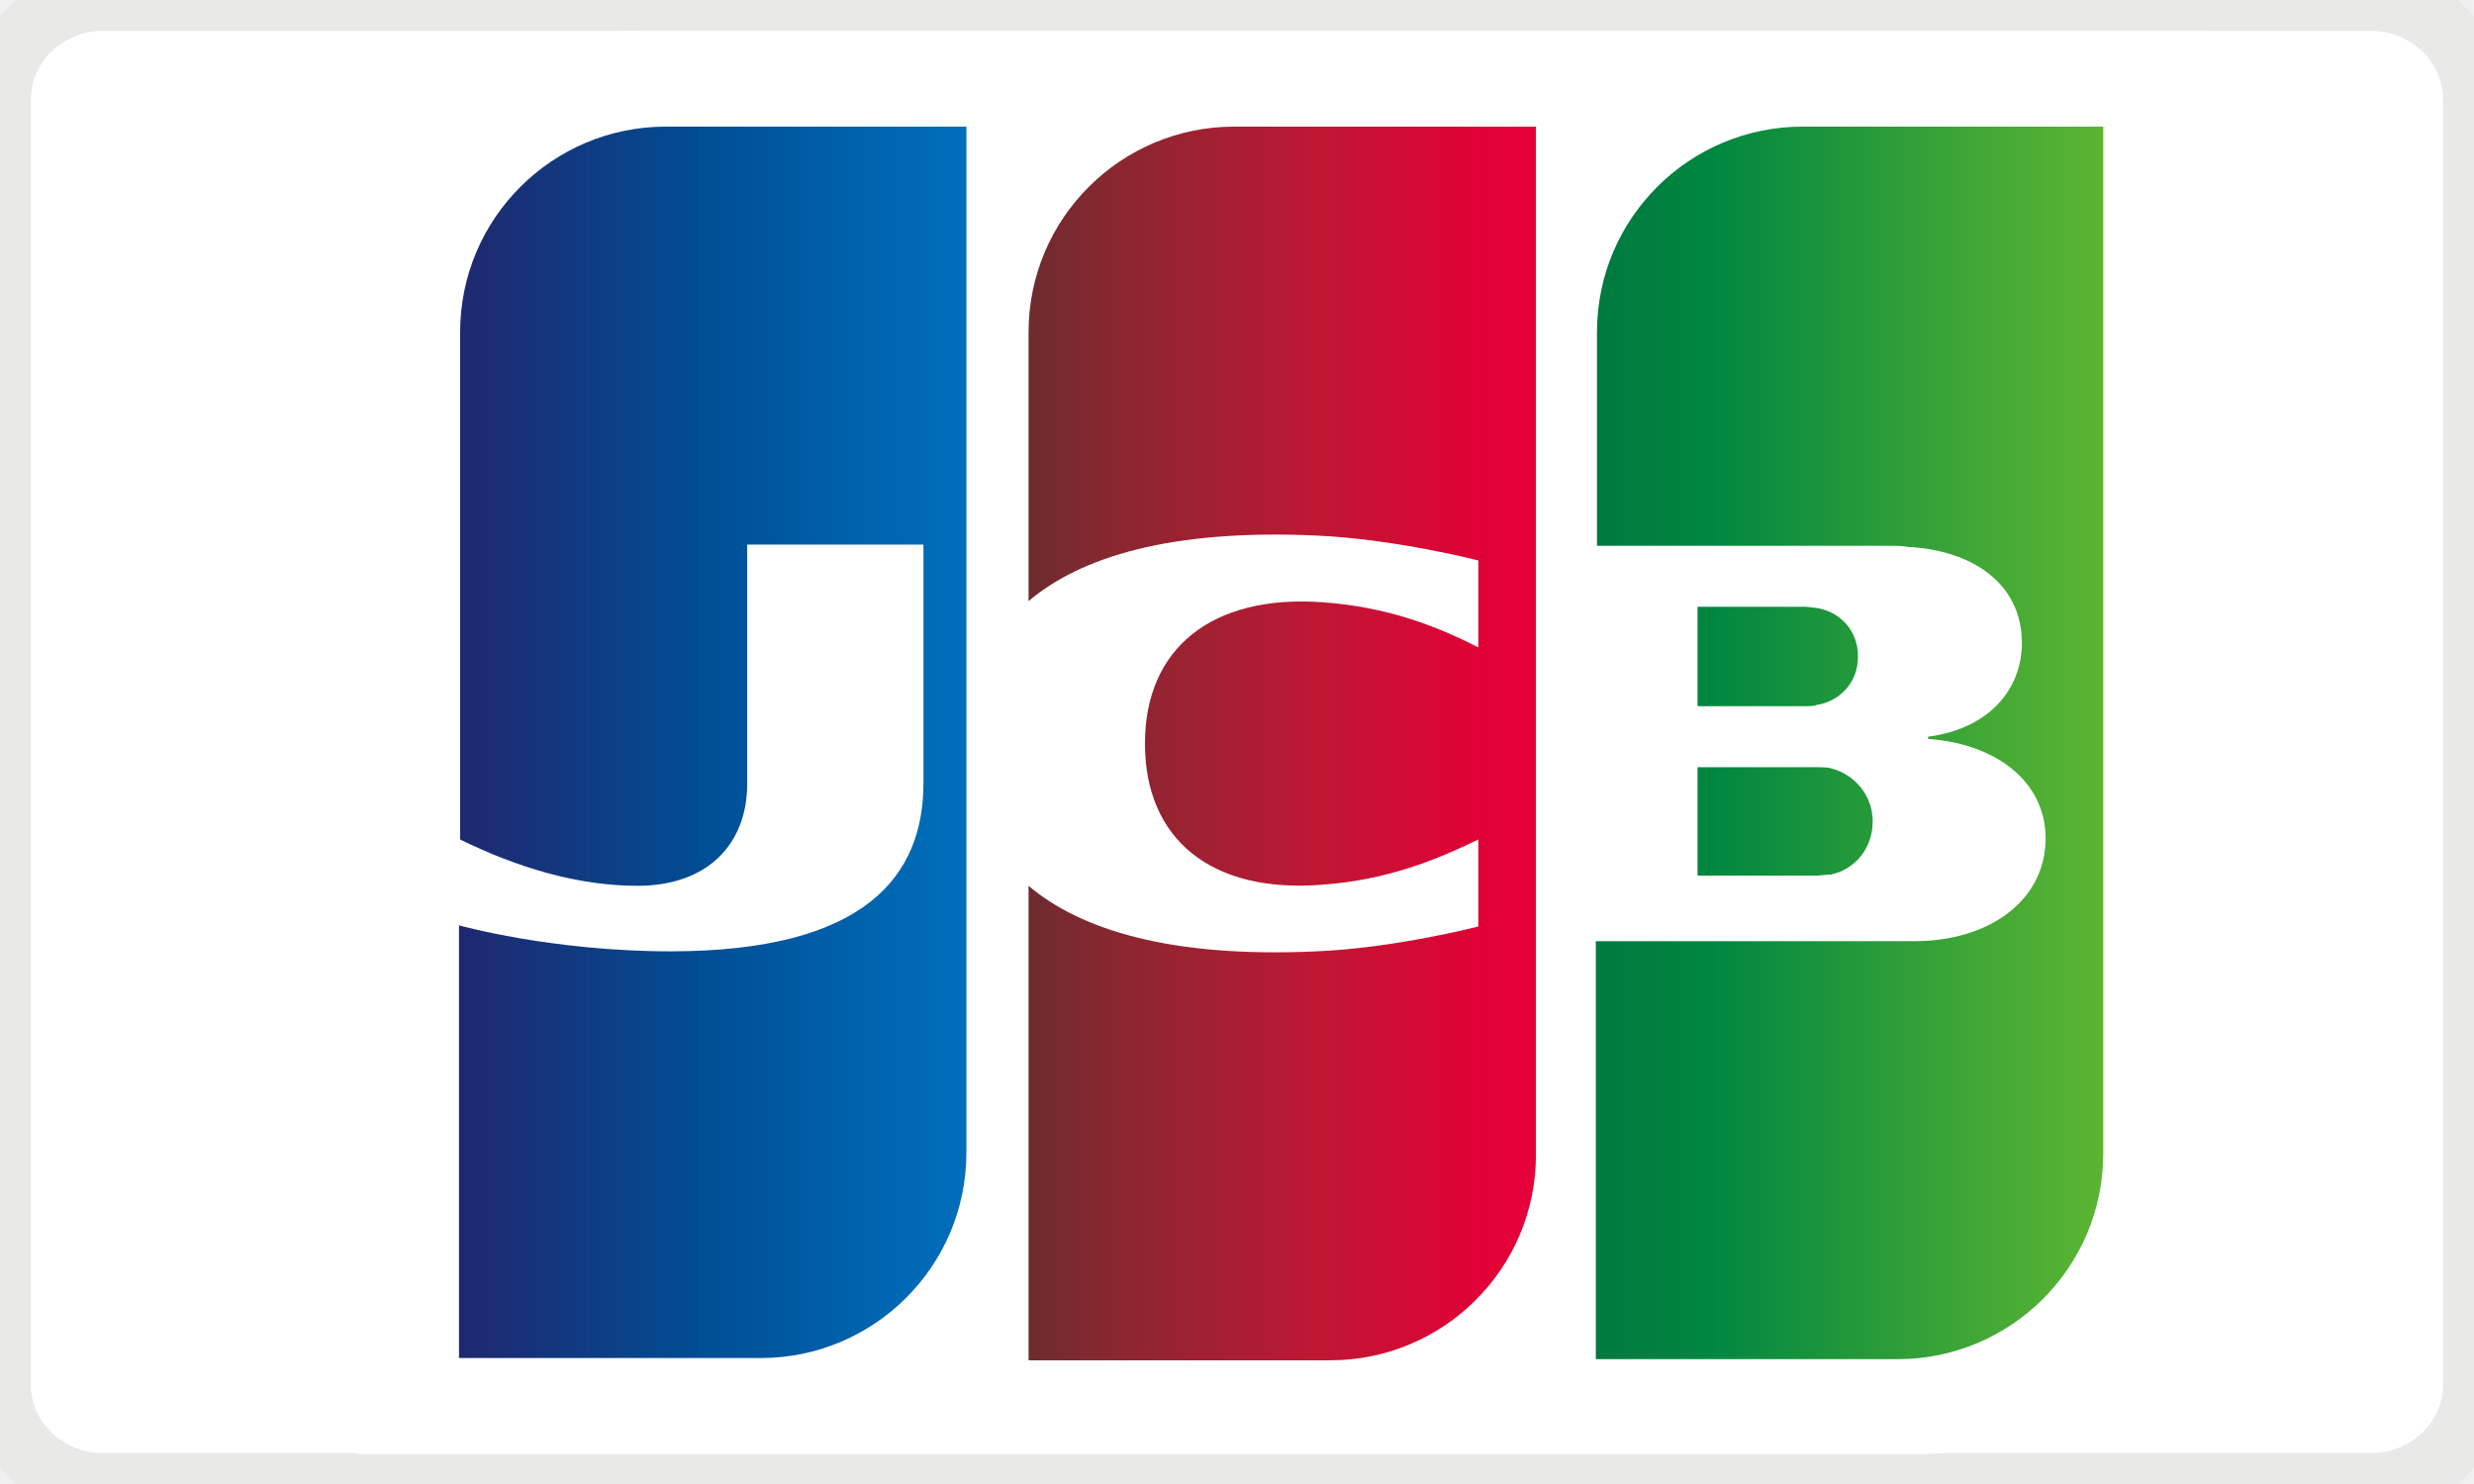
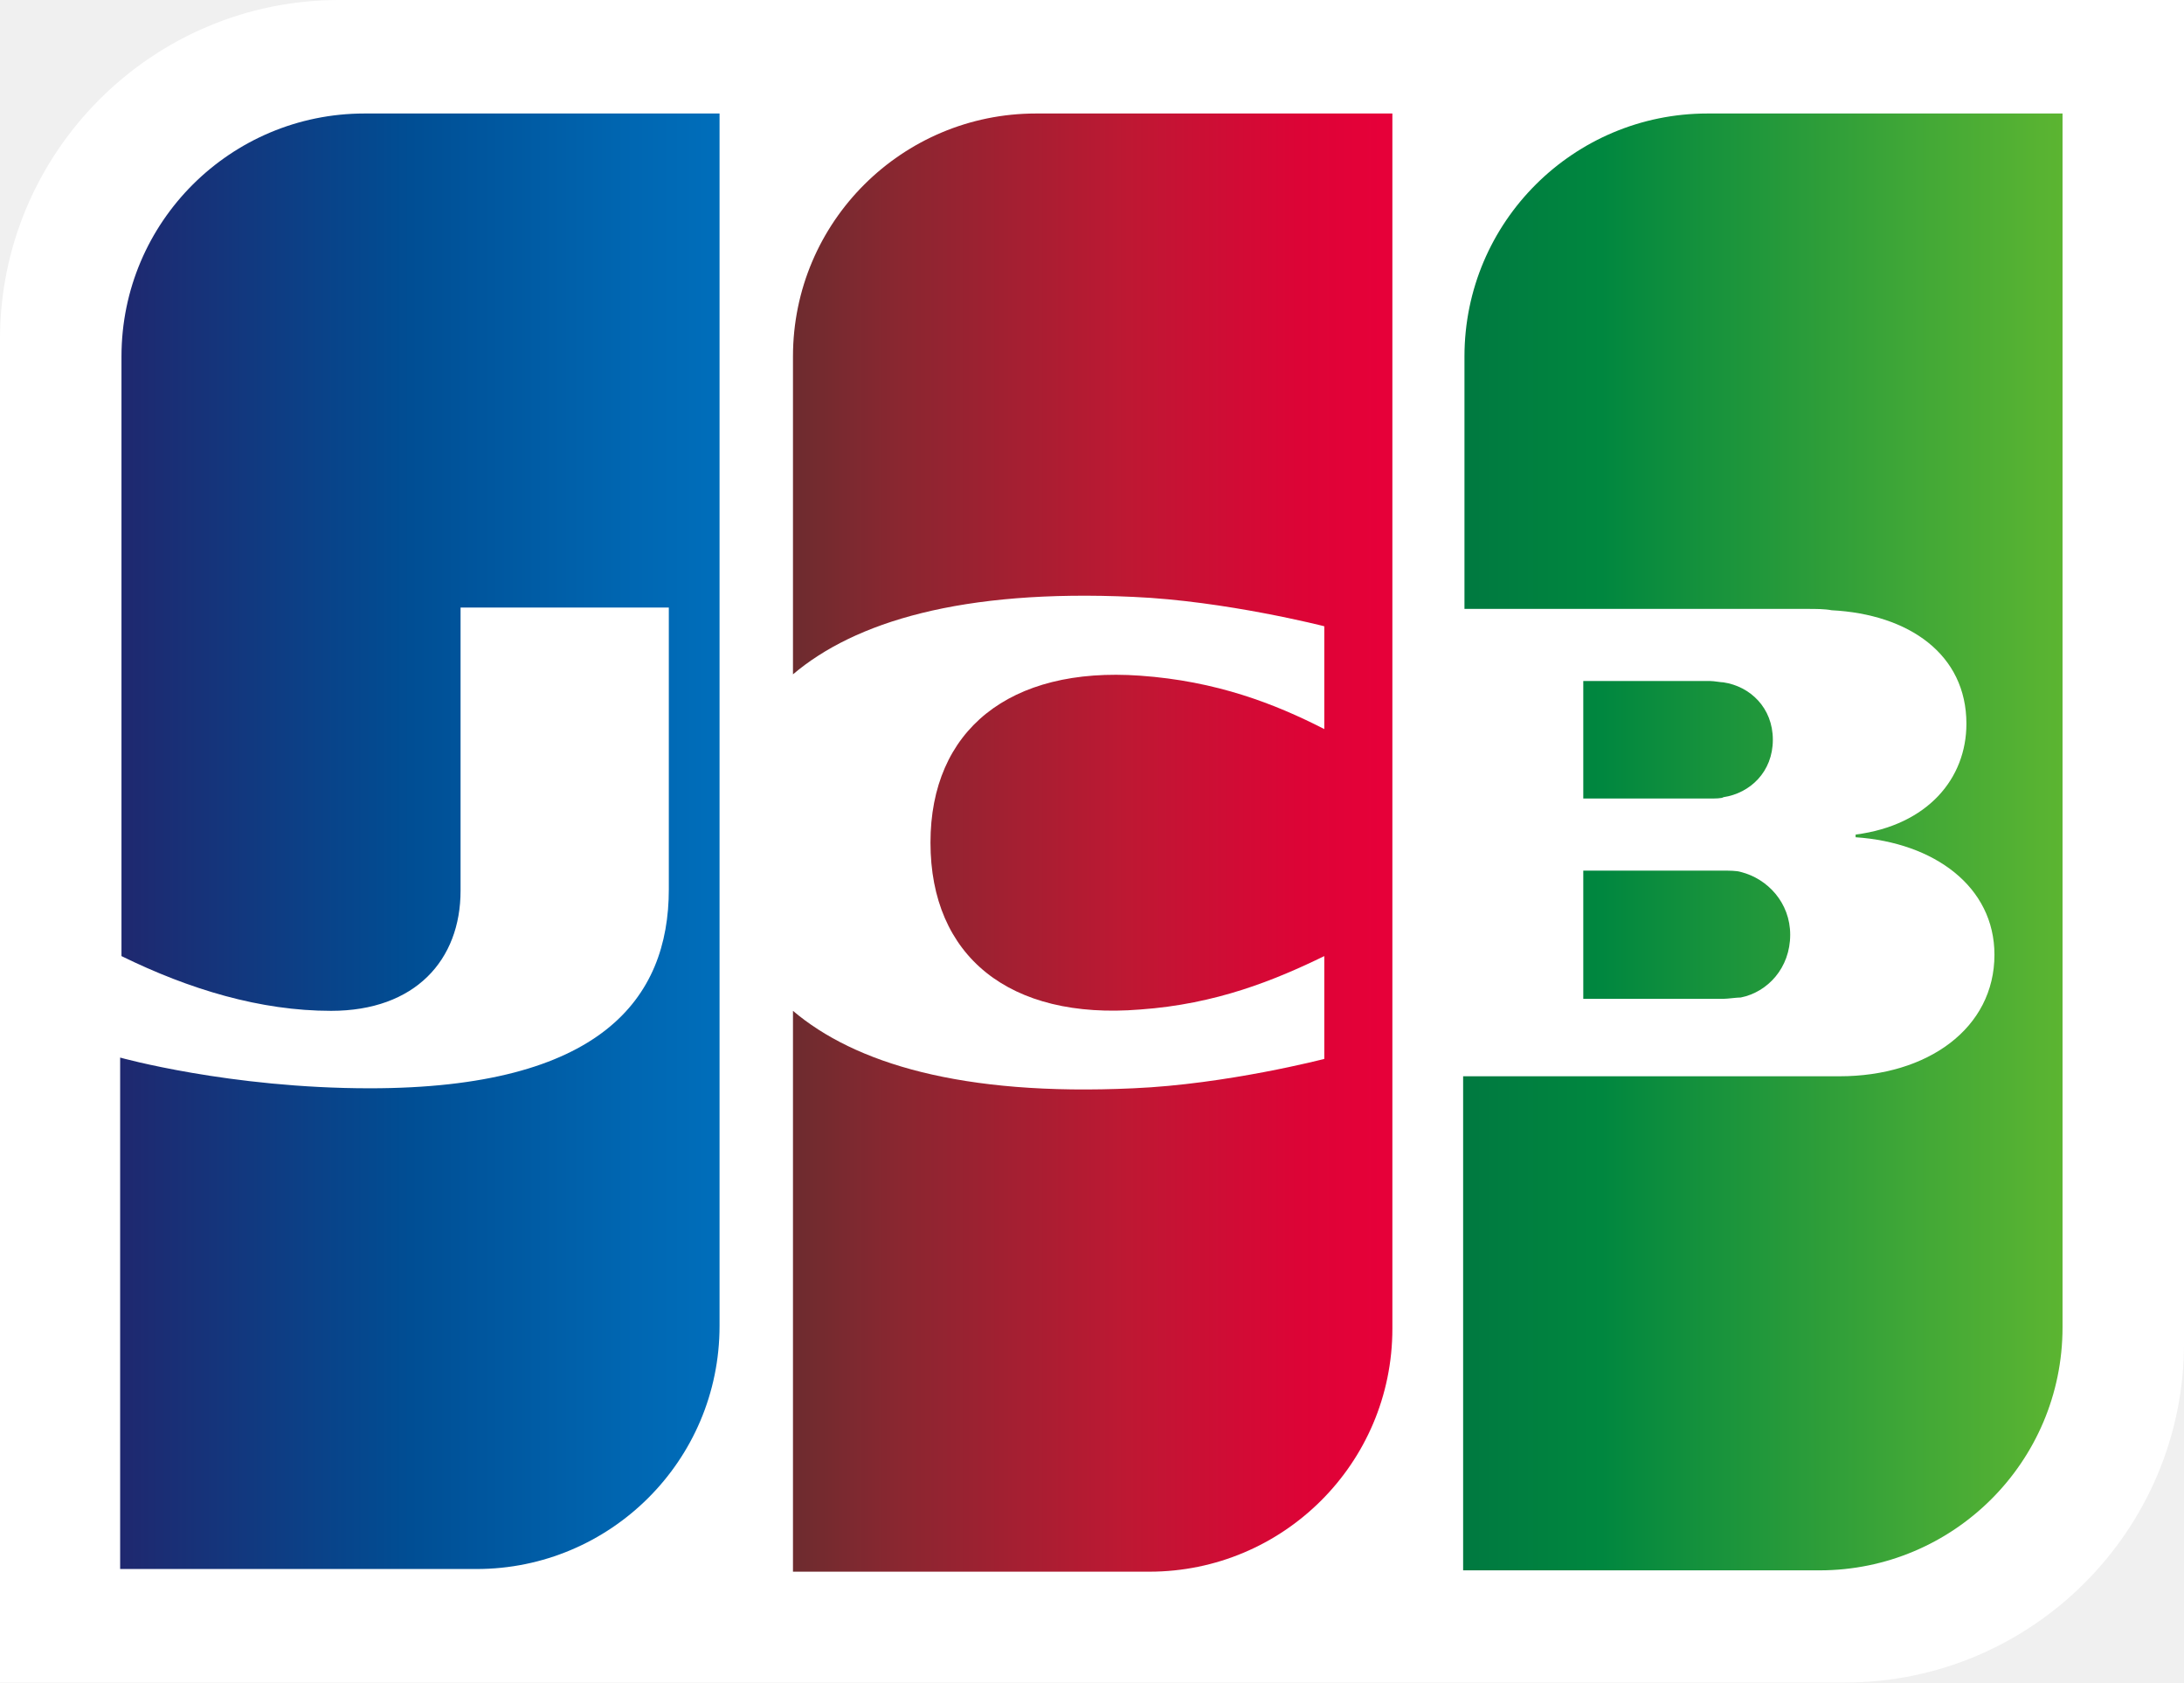
- <svg xmlns="http://www.w3.org/2000/svg" width="40" height="24" viewBox="0 0 40 24" preserveAspectRatio="xMinYMin meet">
-   <defs>
+ <svg xmlns="http://www.w3.org/2000/svg" width="29.891" height="23.021" viewBox="0 0 29.891 23.021" preserveAspectRatio="xMinYMin" version="1.1" id="svg2">
+   <defs id="defs1">
    <pattern id="pattern-0" x="0" y="0" width="20" height="20" patternUnits="userSpaceOnUse" viewBox="0 0 100 100">
-       <path d="M 0 0 L 50 0 L 50 100 L 0 100 Z" style="fill: black;" />
+       <path d="M 0 0 L 50 0 L 50 100 L 0 100 Z" style="fill: black;" id="path1" />
    </pattern>
  </defs>
-   <path d="M38.333 24H1.667C.75 24 0 23.28 0 22.4V1.6C0 .72.75 0 1.667 0h36.666C39.25 0 40 .72 40 1.6v20.8c0 .88-.75 1.6-1.667 1.6z" fill="rgb(255, 255, 255)" style="stroke: rgb(233, 234, 231);" />
-   <g transform="matrix(0.100306, 0, 0, 0.100306, 4.733743, 10.1051)" id="g6321">
+   <g transform="matrix(0.100306,0,0,0.100306,-1.043182,9.610418)" id="g6321">
    <g transform="matrix(1.821516,0,0,1.821516,-8.543765,-109.8367)" id="g6323">
-       <path style="fill:#ffffff" id="path6325" d="m 174,108.3 c 0,14 -11.4,25.4 -25.4,25.4 l -138.2,0 0,-100.6 c 0,-14 11.4,-25.4 25.4,-25.4 l 138.2,0 0,100.6 z" class="st0" />
+       <path style="fill:#ffffff" id="path6325" d="m 174,108.3 c 0,14 -11.4,25.4 -25.4,25.4 H 10.4 V 33.1 C 10.4,19.1 21.8,7.7 35.8,7.7 H 174 Z" class="st0" />
      <g id="g6327">
        <linearGradient gradientTransform="matrix(1.125,0,0,1.125,-11.9755,-13.8615)" y2="81.399" x2="157.33" y1="81.399" x1="117.386" gradientUnits="userSpaceOnUse" id="SVGID_1_">
          <stop id="stop6330" style="stop-color:#007940" offset="0" />
          <stop id="stop6332" style="stop-color:#00873F" offset="0.229" />
          <stop id="stop6334" style="stop-color:#40A737" offset="0.743" />
          <stop id="stop6336" style="stop-color:#5CB531" offset="1" />
        </linearGradient>
-         <path style="fill:url(#SVGID_1_)" id="path6338" d="m 129,82.5 10.5,0 c 0.3,0 1,-0.1 1.3,-0.1 2,-0.4 3.7,-2.2 3.7,-4.7 0,-2.4 -1.7,-4.2 -3.7,-4.7 -0.3,-0.1 -0.9,-0.1 -1.3,-0.1 l -10.5,0 0,9.6 z" class="st1" />
+         <path style="fill:url(#SVGID_1_)" id="path6338" d="m 129,82.5 h 10.5 c 0.3,0 1,-0.1 1.3,-0.1 2,-0.4 3.7,-2.2 3.7,-4.7 0,-2.4 -1.7,-4.2 -3.7,-4.7 -0.3,-0.1 -0.9,-0.1 -1.3,-0.1 H 129 Z" class="st1" />
        <linearGradient gradientTransform="matrix(1.125,0,0,1.125,-11.9755,-13.8615)" y2="75.171" x2="157.332" y1="75.171" x1="117.384" gradientUnits="userSpaceOnUse" id="SVGID_2_">
          <stop id="stop6341" style="stop-color:#007940" offset="0" />
          <stop id="stop6343" style="stop-color:#00873F" offset="0.229" />
          <stop id="stop6345" style="stop-color:#40A737" offset="0.743" />
          <stop id="stop6347" style="stop-color:#5CB531" offset="1" />
        </linearGradient>
-         <path style="fill:url(#SVGID_2_)" id="path6349" d="m 138.3,16.2 c -10,0 -18.2,8.1 -18.2,18.2 l 0,18.9 25.7,0 c 0.6,0 1.3,0 1.8,0.1 5.8,0.3 10.1,3.3 10.1,8.5 0,4.1 -2.9,7.6 -8.3,8.3 l 0,0.2 c 5.9,0.4 10.4,3.7 10.4,8.8 0,5.5 -5,9.1 -11.6,9.1 l -28.2,0 0,37 26.7,0 c 10,0 18.2,-8.1 18.2,-18.2 l 0,-90.9 -26.6,0 z" class="st2" />
+         <path style="fill:url(#SVGID_2_)" id="path6349" d="m 138.3,16.2 c -10,0 -18.2,8.1 -18.2,18.2 v 18.9 h 25.7 c 0.6,0 1.3,0 1.8,0.1 5.8,0.3 10.1,3.3 10.1,8.5 0,4.1 -2.9,7.6 -8.3,8.3 v 0.2 c 5.9,0.4 10.4,3.7 10.4,8.8 0,5.5 -5,9.1 -11.6,9.1 H 120 v 37 h 26.7 c 10,0 18.2,-8.1 18.2,-18.2 V 16.2 Z" class="st2" />
        <linearGradient gradientTransform="matrix(1.125,0,0,1.125,-11.9755,-13.8615)" y2="68.399" x2="157.331" y1="68.399" x1="117.385" gradientUnits="userSpaceOnUse" id="SVGID_3_">
          <stop id="stop6352" style="stop-color:#007940" offset="0" />
          <stop id="stop6354" style="stop-color:#00873F" offset="0.229" />
          <stop id="stop6356" style="stop-color:#40A737" offset="0.743" />
          <stop id="stop6358" style="stop-color:#5CB531" offset="1" />
        </linearGradient>
-         <path style="fill:url(#SVGID_3_)" id="path6360" d="m 143.2,63.1 c 0,-2.4 -1.7,-4 -3.7,-4.3 -0.2,0 -0.7,-0.1 -1,-0.1 l -9.5,0 0,8.8 9.5,0 c 0.3,0 0.9,0 1,-0.1 2,-0.3 3.7,-1.9 3.7,-4.3 z" class="st3" />
+         <path style="fill:url(#SVGID_3_)" id="path6360" d="m 143.2,63.1 c 0,-2.4 -1.7,-4 -3.7,-4.3 -0.2,0 -0.7,-0.1 -1,-0.1 H 129 v 8.8 h 9.5 c 0.3,0 0.9,0 1,-0.1 2,-0.3 3.7,-1.9 3.7,-4.3 z" class="st3" />
      </g>
      <linearGradient gradientTransform="matrix(1.125,0,0,1.125,-11.9755,-13.8615)" y2="75.171" x2="68.522" y1="75.171" x1="27.959" gradientUnits="userSpaceOnUse" id="SVGID_4_">
        <stop id="stop6363" style="stop-color:#1F286F" offset="0" />
        <stop id="stop6365" style="stop-color:#004E94" offset="0.475" />
        <stop id="stop6367" style="stop-color:#0066B1" offset="0.826" />
        <stop id="stop6369" style="stop-color:#006FBC" offset="1" />
      </linearGradient>
-       <path style="fill:url(#SVGID_4_)" id="path6371" d="m 37.7,16.2 c -10,0 -18.2,8.1 -18.2,18.2 l 0,44.9 c 5.1,2.5 10.4,4.1 15.7,4.1 6.3,0 9.7,-3.8 9.7,-9 l 0,-21.2 15.6,0 0,21.1 c 0,8.2 -5.1,14.9 -22.4,14.9 -10.5,0 -18.7,-2.3 -18.7,-2.3 l 0,38.3 26.7,0 c 10,0 18.2,-8.1 18.2,-18.2 l 0,-90.8 -26.6,0 z" class="st4" />
+       <path style="fill:url(#SVGID_4_)" id="path6371" d="m 37.7,16.2 c -10,0 -18.2,8.1 -18.2,18.2 v 44.9 c 5.1,2.5 10.4,4.1 15.7,4.1 6.3,0 9.7,-3.8 9.7,-9 V 53.2 h 15.6 v 21.1 c 0,8.2 -5.1,14.9 -22.4,14.9 -10.5,0 -18.7,-2.3 -18.7,-2.3 v 38.3 h 26.7 c 10,0 18.2,-8.1 18.2,-18.2 V 16.2 Z" class="st4" />
      <linearGradient gradientTransform="matrix(1.125,0,0,1.125,-11.9755,-13.8615)" y2="75.171" x2="111.855" y1="75.171" x1="72.46" gradientUnits="userSpaceOnUse" id="SVGID_5_">
        <stop id="stop6374" style="stop-color:#6C2C2F" offset="0" />
        <stop id="stop6376" style="stop-color:#882730" offset="0.173" />
        <stop id="stop6378" style="stop-color:#BE1833" offset="0.573" />
        <stop id="stop6380" style="stop-color:#DC0436" offset="0.859" />
        <stop id="stop6382" style="stop-color:#E60039" offset="1" />
      </linearGradient>
-       <path style="fill:url(#SVGID_5_)" id="path6384" d="m 88,16.2 c -10,0 -18.2,8.1 -18.2,18.2 l 0,23.8 c 4.6,-3.9 12.6,-6.4 25.5,-5.8 6.9,0.3 14.3,2.2 14.3,2.2 l 0,7.7 c -3.7,-1.9 -8.1,-3.6 -13.8,-4 -9.8,-0.7 -15.7,4.1 -15.7,12.5 0,8.5 5.9,13.3 15.7,12.5 5.7,-0.4 10.1,-2.2 13.8,-4 l 0,7.7 c 0,0 -7.3,1.9 -14.3,2.2 -12.9,0.6 -20.9,-1.9 -25.5,-5.8 l 0,42 26.7,0 c 10,0 18.2,-8.1 18.2,-18.2 l 0,-91 -26.7,0 z" class="st5" />
+       <path style="fill:url(#SVGID_5_)" id="path6384" d="m 88,16.2 c -10,0 -18.2,8.1 -18.2,18.2 v 23.8 c 4.6,-3.9 12.6,-6.4 25.5,-5.8 6.9,0.3 14.3,2.2 14.3,2.2 v 7.7 c -3.7,-1.9 -8.1,-3.6 -13.8,-4 -9.8,-0.7 -15.7,4.1 -15.7,12.5 0,8.5 5.9,13.3 15.7,12.5 5.7,-0.4 10.1,-2.2 13.8,-4 V 87 c 0,0 -7.3,1.9 -14.3,2.2 -12.9,0.6 -20.9,-1.9 -25.5,-5.8 v 42 h 26.7 c 10,0 18.2,-8.1 18.2,-18.2 v -91 z" class="st5" />
    </g>
    <g id="g6386" />
  </g>
</svg>
